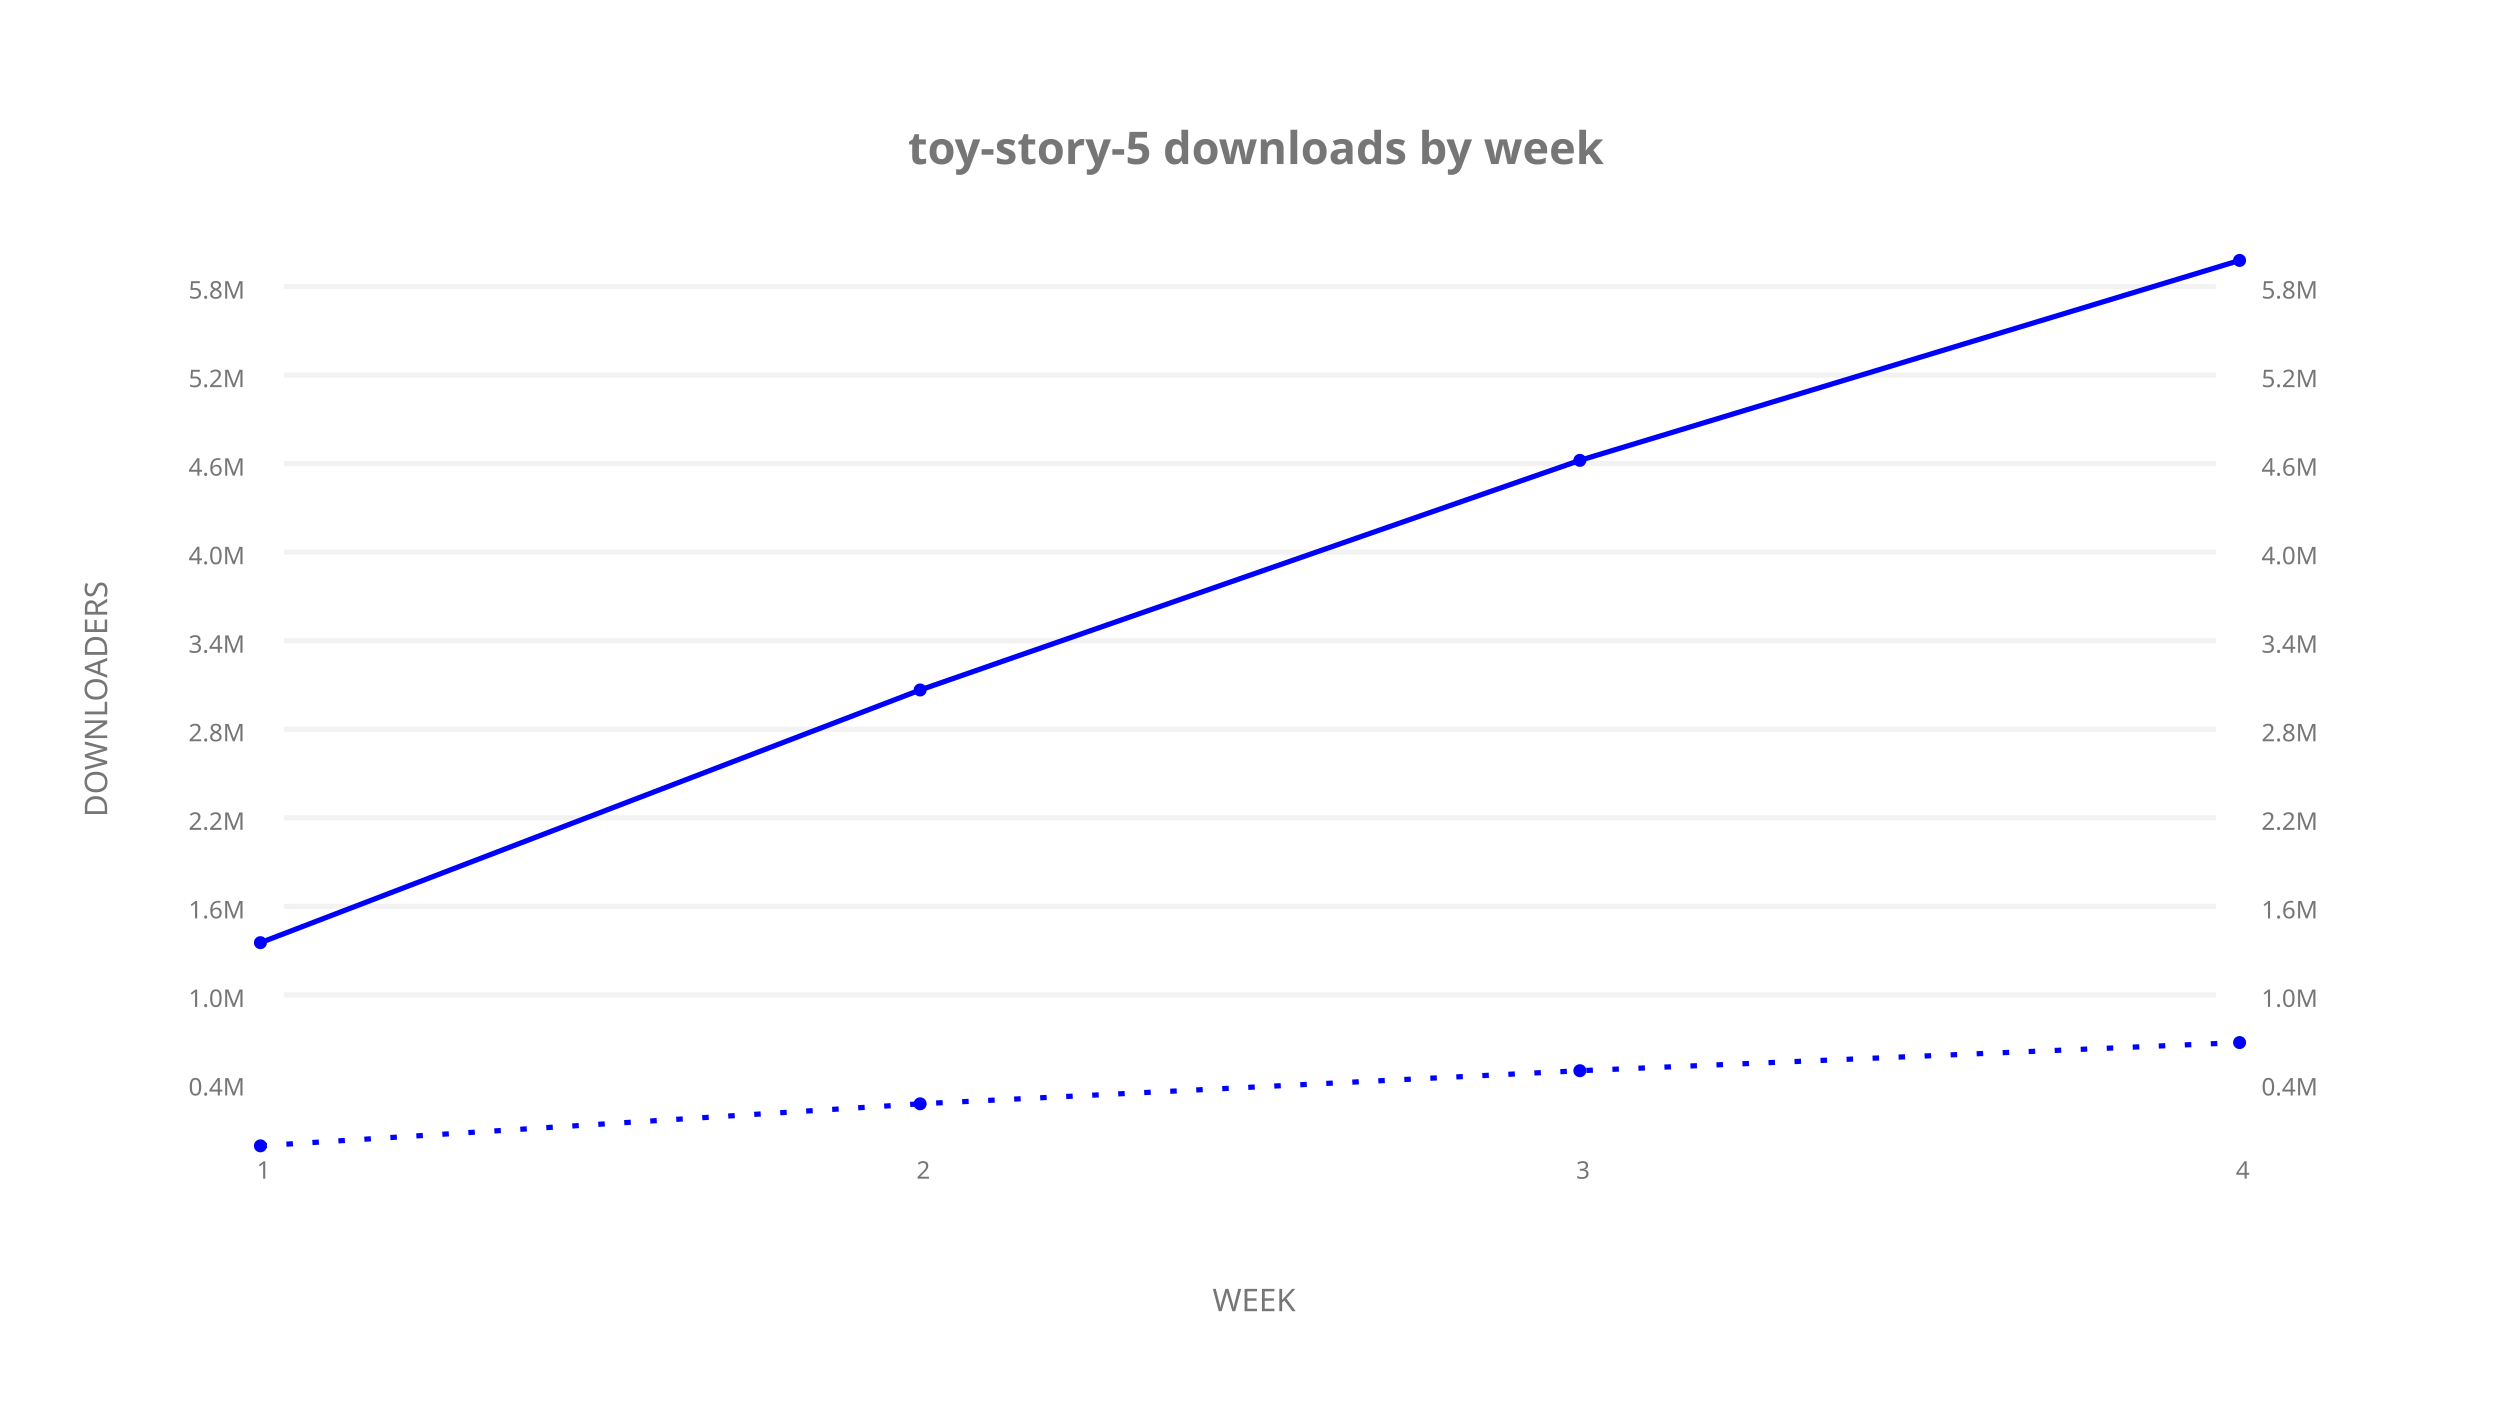
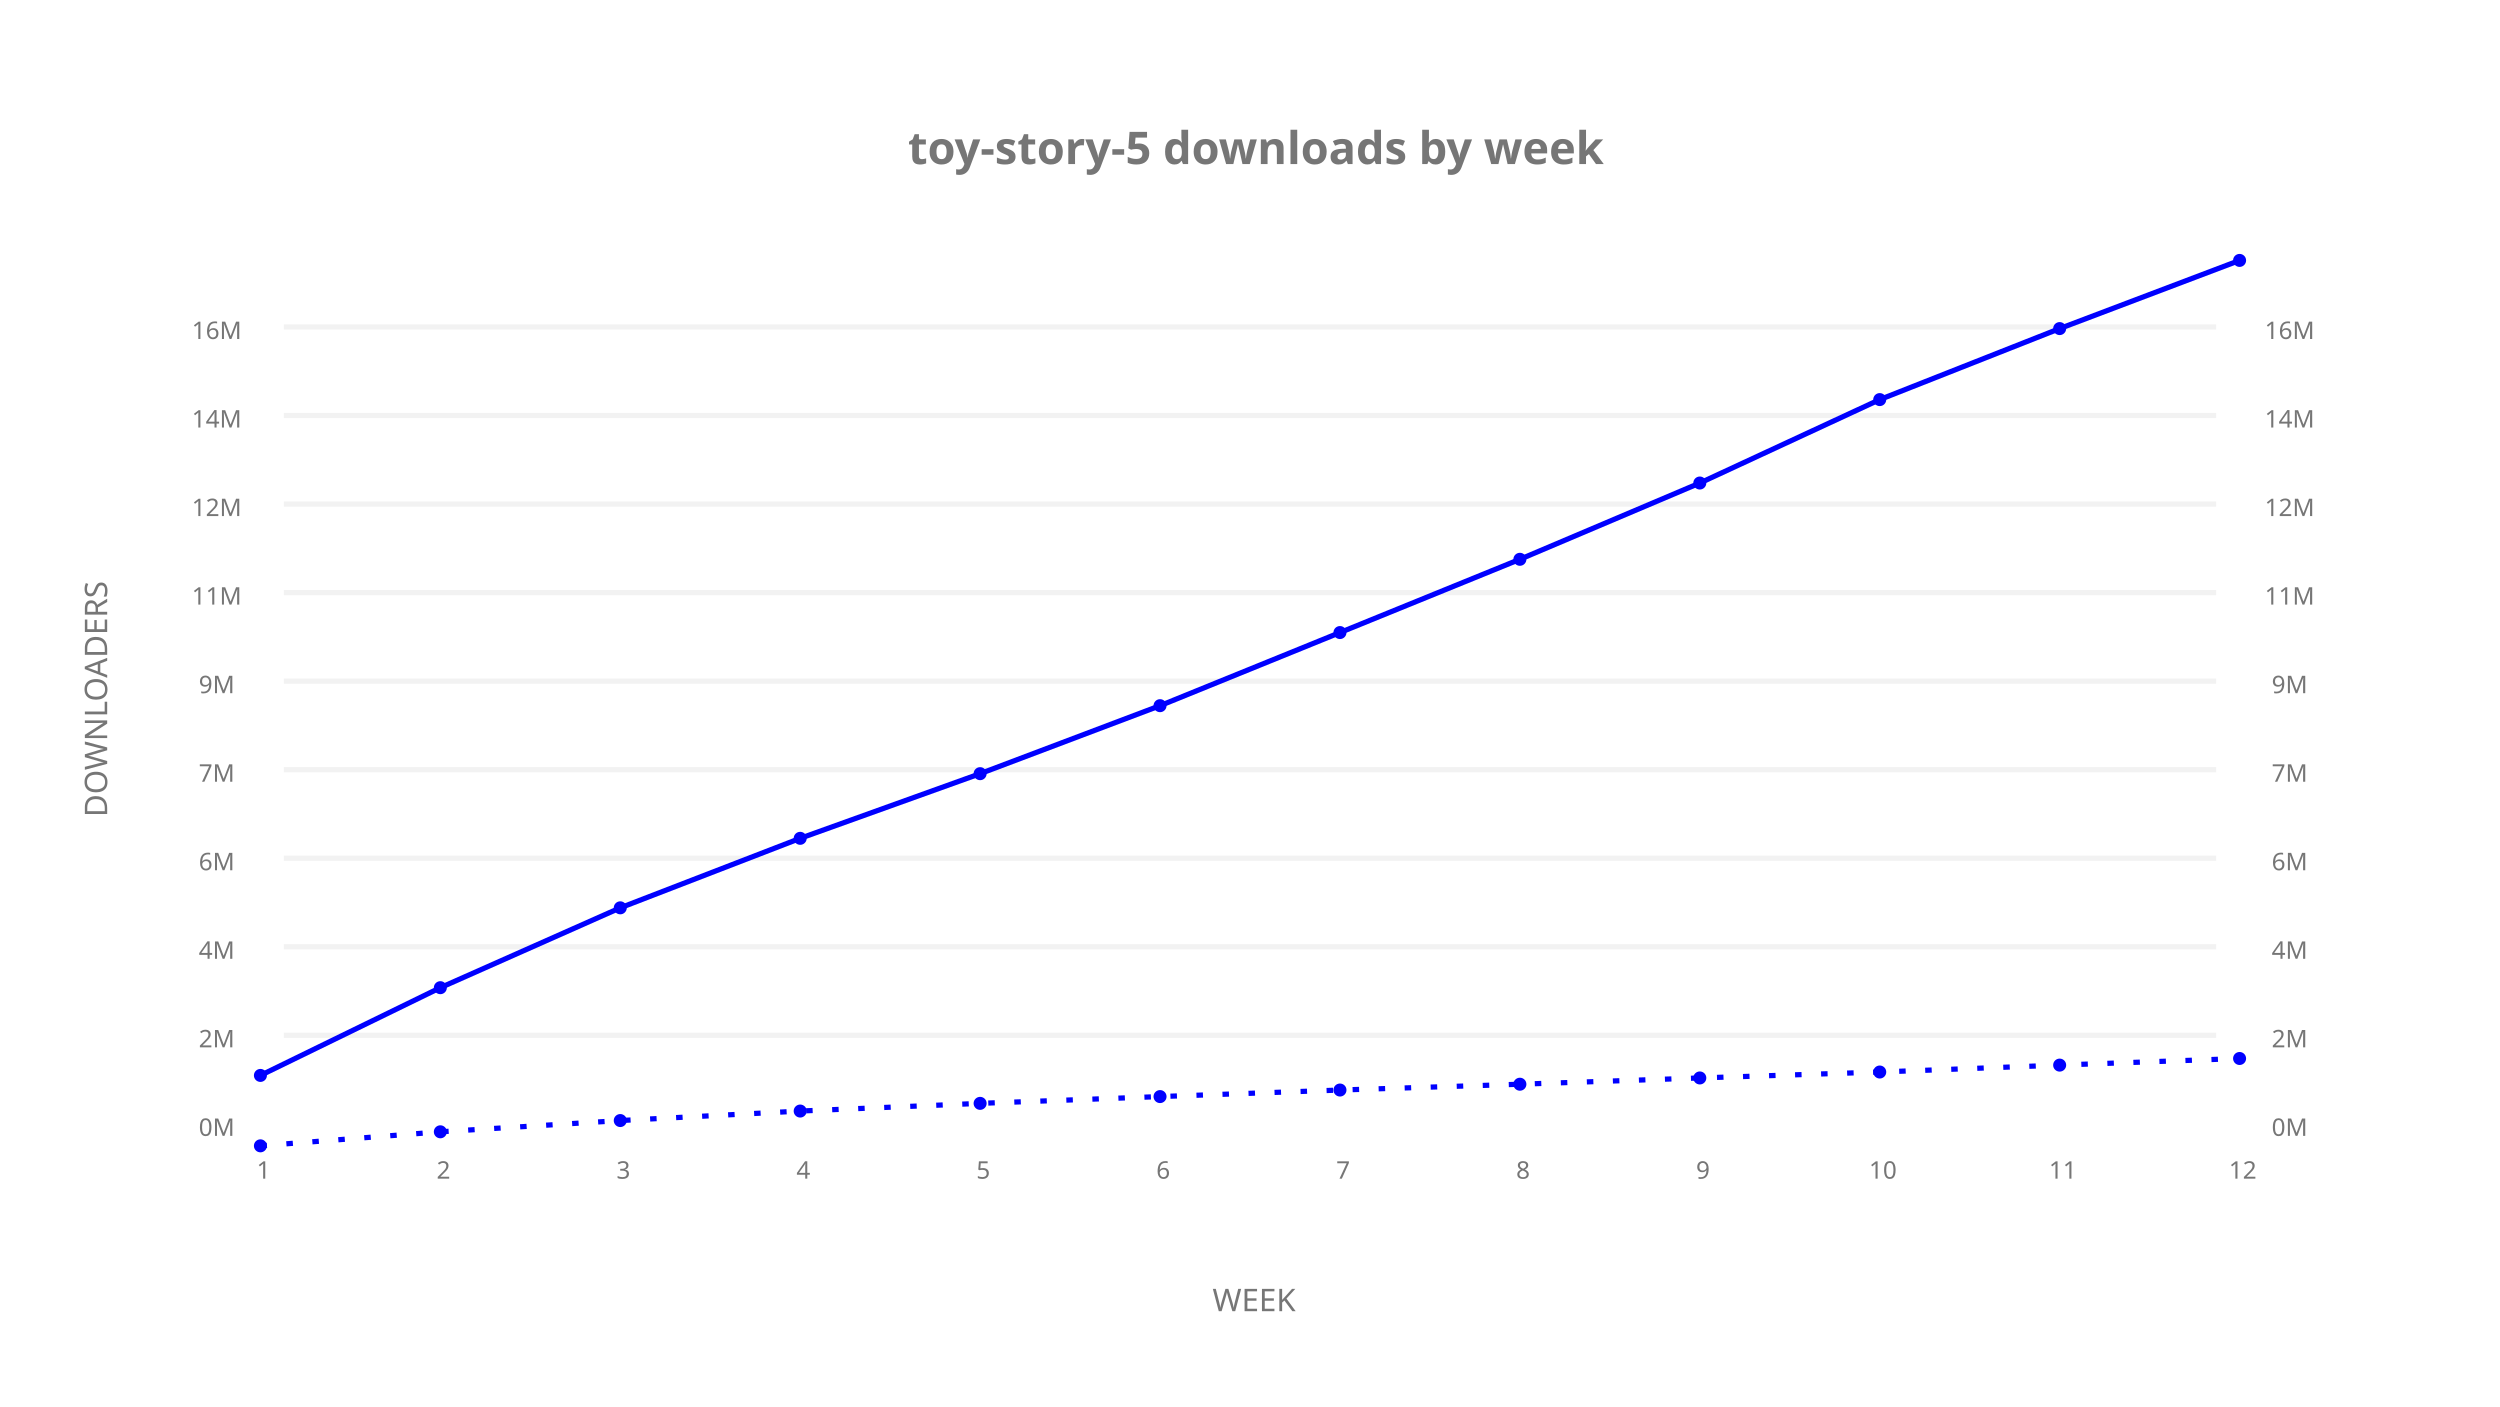
<svg xmlns="http://www.w3.org/2000/svg" xml:space="preserve" id="toy-story-5-downloads-by-week-toy-story-5-week" x="0px" y="0px" width="1920px" height="1080px" viewBox="0 0 1920 1080" enable-background="new 0 0 1920 1080" role="img">
  <g id="annotations">
    <text x="960" y="126" font-family="Atkinson Hyperlegible" font-size="26pt" text-anchor="middle" text-align="center" font-weight="600" font-style="normal" style="fill:rgb(118,118,118); fill-opacity:1; stroke:rgb(118,118,118); stroke-opacity:0; stroke-width:0.5"> toy-story-5 downloads by week</text>
    <g id="axes-lines">
      <text x="960" y="1007" font-family="Atkinson Hyperlegible" font-size="18pt" text-anchor="middle" text-align="center" font-weight="500" font-style="normal" style="fill:rgb(118,118,118); fill-opacity:1; stroke:rgb(118,118,118); stroke-opacity:0; stroke-width:0.5"> WEEK</text>
      <text x="73" y="540" font-family="Atkinson Hyperlegible" font-size="18pt" text-anchor="middle" text-align="center" dominant-baseline="central" font-weight="500" font-style="normal" style="fill:rgb(118,118,118); fill-opacity:1; stroke:rgb(118,118,118); stroke-opacity:0; stroke-width:0.5" transform="rotate(-90,73,540)"> DOWNLOADERS</text>
    </g>
    <g id="tic-y-label-lines">
-       <line x1="218" y1="764.073" x2="1702" y2="764.073" style="fill:rgb(0,0,255); fill-opacity:0; stroke:rgb(242,242,242); stroke-opacity:1; stroke-width:4" />
-       <line x1="218" y1="696.073" x2="1702" y2="696.073" style="fill:rgb(0,0,255); fill-opacity:0; stroke:rgb(242,242,242); stroke-opacity:1; stroke-width:4" />
-       <line x1="218" y1="628.073" x2="1702" y2="628.073" style="fill:rgb(0,0,255); fill-opacity:0; stroke:rgb(242,242,242); stroke-opacity:1; stroke-width:4" />
-       <line x1="218" y1="560.073" x2="1702" y2="560.073" style="fill:rgb(0,0,255); fill-opacity:0; stroke:rgb(242,242,242); stroke-opacity:1; stroke-width:4" />
-       <line x1="218" y1="492.073" x2="1702" y2="492.073" style="fill:rgb(0,0,255); fill-opacity:0; stroke:rgb(242,242,242); stroke-opacity:1; stroke-width:4" />
-       <line x1="218" y1="424.073" x2="1702" y2="424.073" style="fill:rgb(0,0,255); fill-opacity:0; stroke:rgb(242,242,242); stroke-opacity:1; stroke-width:4" />
-       <line x1="218" y1="356.073" x2="1702" y2="356.073" style="fill:rgb(0,0,255); fill-opacity:0; stroke:rgb(242,242,242); stroke-opacity:1; stroke-width:4" />
-       <line x1="218" y1="288.073" x2="1702" y2="288.073" style="fill:rgb(0,0,255); fill-opacity:0; stroke:rgb(242,242,242); stroke-opacity:1; stroke-width:4" />
-       <line x1="218" y1="220.073" x2="1702" y2="220.073" style="fill:rgb(0,0,255); fill-opacity:0; stroke:rgb(242,242,242); stroke-opacity:1; stroke-width:4" />
+       <line x1="218" y1="795.107" x2="1702" y2="795.107" style="fill:rgb(0,0,255); fill-opacity:0; stroke:rgb(242,242,242); stroke-opacity:1; stroke-width:4" />
+       <line x1="218" y1="727.107" x2="1702" y2="727.107" style="fill:rgb(0,0,255); fill-opacity:0; stroke:rgb(242,242,242); stroke-opacity:1; stroke-width:4" />
+       <line x1="218" y1="659.107" x2="1702" y2="659.107" style="fill:rgb(0,0,255); fill-opacity:0; stroke:rgb(242,242,242); stroke-opacity:1; stroke-width:4" />
+       <line x1="218" y1="591.107" x2="1702" y2="591.107" style="fill:rgb(0,0,255); fill-opacity:0; stroke:rgb(242,242,242); stroke-opacity:1; stroke-width:4" />
+       <line x1="218" y1="523.107" x2="1702" y2="523.107" style="fill:rgb(0,0,255); fill-opacity:0; stroke:rgb(242,242,242); stroke-opacity:1; stroke-width:4" />
+       <line x1="218" y1="455.107" x2="1702" y2="455.107" style="fill:rgb(0,0,255); fill-opacity:0; stroke:rgb(242,242,242); stroke-opacity:1; stroke-width:4" />
+       <line x1="218" y1="387.107" x2="1702" y2="387.107" style="fill:rgb(0,0,255); fill-opacity:0; stroke:rgb(242,242,242); stroke-opacity:1; stroke-width:4" />
+       <line x1="218" y1="319.107" x2="1702" y2="319.107" style="fill:rgb(0,0,255); fill-opacity:0; stroke:rgb(242,242,242); stroke-opacity:1; stroke-width:4" />
+       <line x1="218" y1="251.107" x2="1702" y2="251.107" style="fill:rgb(0,0,255); fill-opacity:0; stroke:rgb(242,242,242); stroke-opacity:1; stroke-width:4" />
    </g>
    <g id="tic-x-labels">
      <text x="200" y="898" font-family="Atkinson Hyperlegible" font-size="14pt" text-anchor="middle" text-align="center" dominant-baseline="central" font-weight="400" font-style="normal" style="fill:rgb(118,118,118); fill-opacity:1; stroke:rgb(118,118,118); stroke-opacity:0; stroke-width:0.5"> 1</text>
-       <text x="706.667" y="898" font-family="Atkinson Hyperlegible" font-size="14pt" text-anchor="middle" text-align="center" dominant-baseline="central" font-weight="400" font-style="normal" style="fill:rgb(118,118,118); fill-opacity:1; stroke:rgb(118,118,118); stroke-opacity:0; stroke-width:0.5"> 2</text>
-       <text x="1213.333" y="898" font-family="Atkinson Hyperlegible" font-size="14pt" text-anchor="middle" text-align="center" dominant-baseline="central" font-weight="400" font-style="normal" style="fill:rgb(118,118,118); fill-opacity:1; stroke:rgb(118,118,118); stroke-opacity:0; stroke-width:0.5"> 3</text>
-       <text x="1720" y="898" font-family="Atkinson Hyperlegible" font-size="14pt" text-anchor="middle" text-align="center" dominant-baseline="central" font-weight="400" font-style="normal" style="fill:rgb(118,118,118); fill-opacity:1; stroke:rgb(118,118,118); stroke-opacity:0; stroke-width:0.5"> 4</text>
+       <text x="338.182" y="898" font-family="Atkinson Hyperlegible" font-size="14pt" text-anchor="middle" text-align="center" dominant-baseline="central" font-weight="400" font-style="normal" style="fill:rgb(118,118,118); fill-opacity:1; stroke:rgb(118,118,118); stroke-opacity:0; stroke-width:0.5"> 2</text>
+       <text x="476.364" y="898" font-family="Atkinson Hyperlegible" font-size="14pt" text-anchor="middle" text-align="center" dominant-baseline="central" font-weight="400" font-style="normal" style="fill:rgb(118,118,118); fill-opacity:1; stroke:rgb(118,118,118); stroke-opacity:0; stroke-width:0.5"> 3</text>
+       <text x="614.545" y="898" font-family="Atkinson Hyperlegible" font-size="14pt" text-anchor="middle" text-align="center" dominant-baseline="central" font-weight="400" font-style="normal" style="fill:rgb(118,118,118); fill-opacity:1; stroke:rgb(118,118,118); stroke-opacity:0; stroke-width:0.5"> 4</text>
+       <text x="752.727" y="898" font-family="Atkinson Hyperlegible" font-size="14pt" text-anchor="middle" text-align="center" dominant-baseline="central" font-weight="400" font-style="normal" style="fill:rgb(118,118,118); fill-opacity:1; stroke:rgb(118,118,118); stroke-opacity:0; stroke-width:0.5"> 5</text>
+       <text x="890.909" y="898" font-family="Atkinson Hyperlegible" font-size="14pt" text-anchor="middle" text-align="center" dominant-baseline="central" font-weight="400" font-style="normal" style="fill:rgb(118,118,118); fill-opacity:1; stroke:rgb(118,118,118); stroke-opacity:0; stroke-width:0.5"> 6</text>
+       <text x="1029.091" y="898" font-family="Atkinson Hyperlegible" font-size="14pt" text-anchor="middle" text-align="center" dominant-baseline="central" font-weight="400" font-style="normal" style="fill:rgb(118,118,118); fill-opacity:1; stroke:rgb(118,118,118); stroke-opacity:0; stroke-width:0.5"> 7</text>
+       <text x="1167.273" y="898" font-family="Atkinson Hyperlegible" font-size="14pt" text-anchor="middle" text-align="center" dominant-baseline="central" font-weight="400" font-style="normal" style="fill:rgb(118,118,118); fill-opacity:1; stroke:rgb(118,118,118); stroke-opacity:0; stroke-width:0.5"> 8</text>
+       <text x="1305.455" y="898" font-family="Atkinson Hyperlegible" font-size="14pt" text-anchor="middle" text-align="center" dominant-baseline="central" font-weight="400" font-style="normal" style="fill:rgb(118,118,118); fill-opacity:1; stroke:rgb(118,118,118); stroke-opacity:0; stroke-width:0.5"> 9</text>
+       <text x="1443.636" y="898" font-family="Atkinson Hyperlegible" font-size="14pt" text-anchor="middle" text-align="center" dominant-baseline="central" font-weight="400" font-style="normal" style="fill:rgb(118,118,118); fill-opacity:1; stroke:rgb(118,118,118); stroke-opacity:0; stroke-width:0.5"> 10</text>
+       <text x="1581.818" y="898" font-family="Atkinson Hyperlegible" font-size="14pt" text-anchor="middle" text-align="center" dominant-baseline="central" font-weight="400" font-style="normal" style="fill:rgb(118,118,118); fill-opacity:1; stroke:rgb(118,118,118); stroke-opacity:0; stroke-width:0.5"> 11</text>
+       <text x="1720" y="898" font-family="Atkinson Hyperlegible" font-size="14pt" text-anchor="middle" text-align="center" dominant-baseline="central" font-weight="400" font-style="normal" style="fill:rgb(118,118,118); fill-opacity:1; stroke:rgb(118,118,118); stroke-opacity:0; stroke-width:0.5"> 12</text>
    </g>
    <g id="tic-y-labels">
-       <text x="164" y="834.073" font-family="Atkinson Hyperlegible" font-size="14pt" text-anchor="middle" text-align="center" dominant-baseline="central" font-weight="400" font-style="normal" style="fill:rgb(118,118,118); fill-opacity:1; stroke:rgb(118,118,118); stroke-opacity:0; stroke-width:0.5"> 0.4M</text>
-       <text x="1756" y="834.073" font-family="Atkinson Hyperlegible" font-size="14pt" text-anchor="middle" text-align="center" dominant-baseline="central" font-weight="400" font-style="normal" style="fill:rgb(118,118,118); fill-opacity:1; stroke:rgb(118,118,118); stroke-opacity:0; stroke-width:0.5"> 0.4M</text>
-       <text x="164" y="766.073" font-family="Atkinson Hyperlegible" font-size="14pt" text-anchor="middle" text-align="center" dominant-baseline="central" font-weight="400" font-style="normal" style="fill:rgb(118,118,118); fill-opacity:1; stroke:rgb(118,118,118); stroke-opacity:0; stroke-width:0.5"> 1.0M</text>
-       <text x="1756" y="766.073" font-family="Atkinson Hyperlegible" font-size="14pt" text-anchor="middle" text-align="center" dominant-baseline="central" font-weight="400" font-style="normal" style="fill:rgb(118,118,118); fill-opacity:1; stroke:rgb(118,118,118); stroke-opacity:0; stroke-width:0.5"> 1.0M</text>
-       <text x="164" y="698.073" font-family="Atkinson Hyperlegible" font-size="14pt" text-anchor="middle" text-align="center" dominant-baseline="central" font-weight="400" font-style="normal" style="fill:rgb(118,118,118); fill-opacity:1; stroke:rgb(118,118,118); stroke-opacity:0; stroke-width:0.5"> 1.6M</text>
-       <text x="1756" y="698.073" font-family="Atkinson Hyperlegible" font-size="14pt" text-anchor="middle" text-align="center" dominant-baseline="central" font-weight="400" font-style="normal" style="fill:rgb(118,118,118); fill-opacity:1; stroke:rgb(118,118,118); stroke-opacity:0; stroke-width:0.5"> 1.6M</text>
-       <text x="164" y="630.073" font-family="Atkinson Hyperlegible" font-size="14pt" text-anchor="middle" text-align="center" dominant-baseline="central" font-weight="400" font-style="normal" style="fill:rgb(118,118,118); fill-opacity:1; stroke:rgb(118,118,118); stroke-opacity:0; stroke-width:0.5"> 2.2M</text>
-       <text x="1756" y="630.073" font-family="Atkinson Hyperlegible" font-size="14pt" text-anchor="middle" text-align="center" dominant-baseline="central" font-weight="400" font-style="normal" style="fill:rgb(118,118,118); fill-opacity:1; stroke:rgb(118,118,118); stroke-opacity:0; stroke-width:0.5"> 2.2M</text>
-       <text x="164" y="562.073" font-family="Atkinson Hyperlegible" font-size="14pt" text-anchor="middle" text-align="center" dominant-baseline="central" font-weight="400" font-style="normal" style="fill:rgb(118,118,118); fill-opacity:1; stroke:rgb(118,118,118); stroke-opacity:0; stroke-width:0.5"> 2.8M</text>
-       <text x="1756" y="562.073" font-family="Atkinson Hyperlegible" font-size="14pt" text-anchor="middle" text-align="center" dominant-baseline="central" font-weight="400" font-style="normal" style="fill:rgb(118,118,118); fill-opacity:1; stroke:rgb(118,118,118); stroke-opacity:0; stroke-width:0.5"> 2.8M</text>
-       <text x="164" y="494.073" font-family="Atkinson Hyperlegible" font-size="14pt" text-anchor="middle" text-align="center" dominant-baseline="central" font-weight="400" font-style="normal" style="fill:rgb(118,118,118); fill-opacity:1; stroke:rgb(118,118,118); stroke-opacity:0; stroke-width:0.5"> 3.4M</text>
-       <text x="1756" y="494.073" font-family="Atkinson Hyperlegible" font-size="14pt" text-anchor="middle" text-align="center" dominant-baseline="central" font-weight="400" font-style="normal" style="fill:rgb(118,118,118); fill-opacity:1; stroke:rgb(118,118,118); stroke-opacity:0; stroke-width:0.5"> 3.4M</text>
-       <text x="164" y="426.073" font-family="Atkinson Hyperlegible" font-size="14pt" text-anchor="middle" text-align="center" dominant-baseline="central" font-weight="400" font-style="normal" style="fill:rgb(118,118,118); fill-opacity:1; stroke:rgb(118,118,118); stroke-opacity:0; stroke-width:0.5"> 4.0M</text>
-       <text x="1756" y="426.073" font-family="Atkinson Hyperlegible" font-size="14pt" text-anchor="middle" text-align="center" dominant-baseline="central" font-weight="400" font-style="normal" style="fill:rgb(118,118,118); fill-opacity:1; stroke:rgb(118,118,118); stroke-opacity:0; stroke-width:0.5"> 4.0M</text>
-       <text x="164" y="358.073" font-family="Atkinson Hyperlegible" font-size="14pt" text-anchor="middle" text-align="center" dominant-baseline="central" font-weight="400" font-style="normal" style="fill:rgb(118,118,118); fill-opacity:1; stroke:rgb(118,118,118); stroke-opacity:0; stroke-width:0.5"> 4.6M</text>
-       <text x="1756" y="358.073" font-family="Atkinson Hyperlegible" font-size="14pt" text-anchor="middle" text-align="center" dominant-baseline="central" font-weight="400" font-style="normal" style="fill:rgb(118,118,118); fill-opacity:1; stroke:rgb(118,118,118); stroke-opacity:0; stroke-width:0.5"> 4.6M</text>
-       <text x="164" y="290.073" font-family="Atkinson Hyperlegible" font-size="14pt" text-anchor="middle" text-align="center" dominant-baseline="central" font-weight="400" font-style="normal" style="fill:rgb(118,118,118); fill-opacity:1; stroke:rgb(118,118,118); stroke-opacity:0; stroke-width:0.5"> 5.2M</text>
-       <text x="1756" y="290.073" font-family="Atkinson Hyperlegible" font-size="14pt" text-anchor="middle" text-align="center" dominant-baseline="central" font-weight="400" font-style="normal" style="fill:rgb(118,118,118); fill-opacity:1; stroke:rgb(118,118,118); stroke-opacity:0; stroke-width:0.5"> 5.2M</text>
-       <text x="164" y="222.073" font-family="Atkinson Hyperlegible" font-size="14pt" text-anchor="middle" text-align="center" dominant-baseline="central" font-weight="400" font-style="normal" style="fill:rgb(118,118,118); fill-opacity:1; stroke:rgb(118,118,118); stroke-opacity:0; stroke-width:0.5"> 5.8M</text>
-       <text x="1756" y="222.073" font-family="Atkinson Hyperlegible" font-size="14pt" text-anchor="middle" text-align="center" dominant-baseline="central" font-weight="400" font-style="normal" style="fill:rgb(118,118,118); fill-opacity:1; stroke:rgb(118,118,118); stroke-opacity:0; stroke-width:0.5"> 5.8M</text>
+       <text x="164" y="865.107" font-family="Atkinson Hyperlegible" font-size="14pt" text-anchor="middle" text-align="center" dominant-baseline="central" font-weight="400" font-style="normal" style="fill:rgb(118,118,118); fill-opacity:1; stroke:rgb(118,118,118); stroke-opacity:0; stroke-width:0.5"> 0M</text>
+       <text x="1756" y="865.107" font-family="Atkinson Hyperlegible" font-size="14pt" text-anchor="middle" text-align="center" dominant-baseline="central" font-weight="400" font-style="normal" style="fill:rgb(118,118,118); fill-opacity:1; stroke:rgb(118,118,118); stroke-opacity:0; stroke-width:0.5"> 0M</text>
+       <text x="164" y="797.107" font-family="Atkinson Hyperlegible" font-size="14pt" text-anchor="middle" text-align="center" dominant-baseline="central" font-weight="400" font-style="normal" style="fill:rgb(118,118,118); fill-opacity:1; stroke:rgb(118,118,118); stroke-opacity:0; stroke-width:0.5"> 2M</text>
+       <text x="1756" y="797.107" font-family="Atkinson Hyperlegible" font-size="14pt" text-anchor="middle" text-align="center" dominant-baseline="central" font-weight="400" font-style="normal" style="fill:rgb(118,118,118); fill-opacity:1; stroke:rgb(118,118,118); stroke-opacity:0; stroke-width:0.5"> 2M</text>
+       <text x="164" y="729.107" font-family="Atkinson Hyperlegible" font-size="14pt" text-anchor="middle" text-align="center" dominant-baseline="central" font-weight="400" font-style="normal" style="fill:rgb(118,118,118); fill-opacity:1; stroke:rgb(118,118,118); stroke-opacity:0; stroke-width:0.5"> 4M</text>
+       <text x="1756" y="729.107" font-family="Atkinson Hyperlegible" font-size="14pt" text-anchor="middle" text-align="center" dominant-baseline="central" font-weight="400" font-style="normal" style="fill:rgb(118,118,118); fill-opacity:1; stroke:rgb(118,118,118); stroke-opacity:0; stroke-width:0.5"> 4M</text>
+       <text x="164" y="661.107" font-family="Atkinson Hyperlegible" font-size="14pt" text-anchor="middle" text-align="center" dominant-baseline="central" font-weight="400" font-style="normal" style="fill:rgb(118,118,118); fill-opacity:1; stroke:rgb(118,118,118); stroke-opacity:0; stroke-width:0.5"> 6M</text>
+       <text x="1756" y="661.107" font-family="Atkinson Hyperlegible" font-size="14pt" text-anchor="middle" text-align="center" dominant-baseline="central" font-weight="400" font-style="normal" style="fill:rgb(118,118,118); fill-opacity:1; stroke:rgb(118,118,118); stroke-opacity:0; stroke-width:0.5"> 6M</text>
+       <text x="164" y="593.107" font-family="Atkinson Hyperlegible" font-size="14pt" text-anchor="middle" text-align="center" dominant-baseline="central" font-weight="400" font-style="normal" style="fill:rgb(118,118,118); fill-opacity:1; stroke:rgb(118,118,118); stroke-opacity:0; stroke-width:0.5"> 7M</text>
+       <text x="1756" y="593.107" font-family="Atkinson Hyperlegible" font-size="14pt" text-anchor="middle" text-align="center" dominant-baseline="central" font-weight="400" font-style="normal" style="fill:rgb(118,118,118); fill-opacity:1; stroke:rgb(118,118,118); stroke-opacity:0; stroke-width:0.5"> 7M</text>
+       <text x="164" y="525.107" font-family="Atkinson Hyperlegible" font-size="14pt" text-anchor="middle" text-align="center" dominant-baseline="central" font-weight="400" font-style="normal" style="fill:rgb(118,118,118); fill-opacity:1; stroke:rgb(118,118,118); stroke-opacity:0; stroke-width:0.5"> 9M</text>
+       <text x="1756" y="525.107" font-family="Atkinson Hyperlegible" font-size="14pt" text-anchor="middle" text-align="center" dominant-baseline="central" font-weight="400" font-style="normal" style="fill:rgb(118,118,118); fill-opacity:1; stroke:rgb(118,118,118); stroke-opacity:0; stroke-width:0.5"> 9M</text>
+       <text x="164" y="457.107" font-family="Atkinson Hyperlegible" font-size="14pt" text-anchor="middle" text-align="center" dominant-baseline="central" font-weight="400" font-style="normal" style="fill:rgb(118,118,118); fill-opacity:1; stroke:rgb(118,118,118); stroke-opacity:0; stroke-width:0.5"> 11M</text>
+       <text x="1756" y="457.107" font-family="Atkinson Hyperlegible" font-size="14pt" text-anchor="middle" text-align="center" dominant-baseline="central" font-weight="400" font-style="normal" style="fill:rgb(118,118,118); fill-opacity:1; stroke:rgb(118,118,118); stroke-opacity:0; stroke-width:0.5"> 11M</text>
+       <text x="164" y="389.107" font-family="Atkinson Hyperlegible" font-size="14pt" text-anchor="middle" text-align="center" dominant-baseline="central" font-weight="400" font-style="normal" style="fill:rgb(118,118,118); fill-opacity:1; stroke:rgb(118,118,118); stroke-opacity:0; stroke-width:0.5"> 12M</text>
+       <text x="1756" y="389.107" font-family="Atkinson Hyperlegible" font-size="14pt" text-anchor="middle" text-align="center" dominant-baseline="central" font-weight="400" font-style="normal" style="fill:rgb(118,118,118); fill-opacity:1; stroke:rgb(118,118,118); stroke-opacity:0; stroke-width:0.5"> 12M</text>
+       <text x="164" y="321.107" font-family="Atkinson Hyperlegible" font-size="14pt" text-anchor="middle" text-align="center" dominant-baseline="central" font-weight="400" font-style="normal" style="fill:rgb(118,118,118); fill-opacity:1; stroke:rgb(118,118,118); stroke-opacity:0; stroke-width:0.5"> 14M</text>
+       <text x="1756" y="321.107" font-family="Atkinson Hyperlegible" font-size="14pt" text-anchor="middle" text-align="center" dominant-baseline="central" font-weight="400" font-style="normal" style="fill:rgb(118,118,118); fill-opacity:1; stroke:rgb(118,118,118); stroke-opacity:0; stroke-width:0.5"> 14M</text>
+       <text x="164" y="253.107" font-family="Atkinson Hyperlegible" font-size="14pt" text-anchor="middle" text-align="center" dominant-baseline="central" font-weight="400" font-style="normal" style="fill:rgb(118,118,118); fill-opacity:1; stroke:rgb(118,118,118); stroke-opacity:0; stroke-width:0.5"> 16M</text>
+       <text x="1756" y="253.107" font-family="Atkinson Hyperlegible" font-size="14pt" text-anchor="middle" text-align="center" dominant-baseline="central" font-weight="400" font-style="normal" style="fill:rgb(118,118,118); fill-opacity:1; stroke:rgb(118,118,118); stroke-opacity:0; stroke-width:0.5"> 16M</text>
    </g>
  </g>
  <g id="polyline-toy-story-5 downloads by week">
-     <polyline points="200,723.963 706.667,529.906 1213.33,353.56 1720,200 " style="fill:rgb(0,0,255); fill-opacity:0; stroke:rgb(0,0,255); stroke-opacity:1; stroke-width:4" />
+     <polyline points="200,825.925 338.182,758.54 476.364,697.21 614.545,643.835 752.727,594.18 890.909,541.96 1029.09,485.801 1167.27,429.547 1305.45,370.965 1443.64,306.887 1581.82,252.352 1720,200 " style="fill:rgb(0,0,255); fill-opacity:0; stroke:rgb(0,0,255); stroke-opacity:1; stroke-width:4" />
  </g>
  <g id="markers-toy-story-5 downloads by week">
-     <circle cx="200" cy="723.963" r="5" style="fill:rgb(0,0,255); fill-opacity:1; stroke:rgb(0,0,255); stroke-opacity:0; stroke-width:4">
+     <circle cx="200" cy="825.925" r="5" style="fill:rgb(0,0,255); fill-opacity:1; stroke:rgb(0,0,255); stroke-opacity:0; stroke-width:4">
</circle>
-     <circle cx="706.667" cy="529.906" r="5" style="fill:rgb(0,0,255); fill-opacity:1; stroke:rgb(0,0,255); stroke-opacity:0; stroke-width:4">
+     <circle cx="338.182" cy="758.54" r="5" style="fill:rgb(0,0,255); fill-opacity:1; stroke:rgb(0,0,255); stroke-opacity:0; stroke-width:4">
</circle>
-     <circle cx="1213.333" cy="353.56" r="5" style="fill:rgb(0,0,255); fill-opacity:1; stroke:rgb(0,0,255); stroke-opacity:0; stroke-width:4">
+     <circle cx="476.364" cy="697.21" r="5" style="fill:rgb(0,0,255); fill-opacity:1; stroke:rgb(0,0,255); stroke-opacity:0; stroke-width:4">
+ </circle>
+     <circle cx="614.545" cy="643.835" r="5" style="fill:rgb(0,0,255); fill-opacity:1; stroke:rgb(0,0,255); stroke-opacity:0; stroke-width:4">
+ </circle>
+     <circle cx="752.727" cy="594.18" r="5" style="fill:rgb(0,0,255); fill-opacity:1; stroke:rgb(0,0,255); stroke-opacity:0; stroke-width:4">
+ </circle>
+     <circle cx="890.909" cy="541.96" r="5" style="fill:rgb(0,0,255); fill-opacity:1; stroke:rgb(0,0,255); stroke-opacity:0; stroke-width:4">
+ </circle>
+     <circle cx="1029.091" cy="485.801" r="5" style="fill:rgb(0,0,255); fill-opacity:1; stroke:rgb(0,0,255); stroke-opacity:0; stroke-width:4">
+ </circle>
+     <circle cx="1167.273" cy="429.547" r="5" style="fill:rgb(0,0,255); fill-opacity:1; stroke:rgb(0,0,255); stroke-opacity:0; stroke-width:4">
+ </circle>
+     <circle cx="1305.455" cy="370.965" r="5" style="fill:rgb(0,0,255); fill-opacity:1; stroke:rgb(0,0,255); stroke-opacity:0; stroke-width:4">
+ </circle>
+     <circle cx="1443.636" cy="306.887" r="5" style="fill:rgb(0,0,255); fill-opacity:1; stroke:rgb(0,0,255); stroke-opacity:0; stroke-width:4">
+ </circle>
+     <circle cx="1581.818" cy="252.352" r="5" style="fill:rgb(0,0,255); fill-opacity:1; stroke:rgb(0,0,255); stroke-opacity:0; stroke-width:4">
</circle>
    <circle cx="1720" cy="200" r="5" style="fill:rgb(0,0,255); fill-opacity:1; stroke:rgb(0,0,255); stroke-opacity:0; stroke-width:4">
</circle>
  </g>
  <g id="polyline-toy-story-5 downloads by week uploaders">
-     <polyline points="200,880 706.667,847.73 1213.33,822.3 1720,800.684 " stroke-dasharray="5 15" style="fill:rgb(0,0,255); fill-opacity:0; stroke:rgb(0,0,255); stroke-opacity:1; stroke-width:4" />
+     <polyline points="200,880 338.182,869.227 476.364,860.581 614.545,853.287 752.727,847.385 890.909,842.173 1029.09,837.149 1167.27,832.682 1305.45,827.87 1443.64,823.316 1581.82,818.004 1720,812.921 " stroke-dasharray="5 15" style="fill:rgb(0,0,255); fill-opacity:0; stroke:rgb(0,0,255); stroke-opacity:1; stroke-width:4" />
  </g>
  <g id="markers-toy-story-5 downloads by week uploaders">
    <circle cx="200" cy="880" r="5" style="fill:rgb(0,0,255); fill-opacity:1; stroke:rgb(0,0,255); stroke-opacity:0; stroke-width:4">
</circle>
-     <circle cx="706.667" cy="847.73" r="5" style="fill:rgb(0,0,255); fill-opacity:1; stroke:rgb(0,0,255); stroke-opacity:0; stroke-width:4">
+     <circle cx="338.182" cy="869.227" r="5" style="fill:rgb(0,0,255); fill-opacity:1; stroke:rgb(0,0,255); stroke-opacity:0; stroke-width:4">
</circle>
-     <circle cx="1213.333" cy="822.3" r="5" style="fill:rgb(0,0,255); fill-opacity:1; stroke:rgb(0,0,255); stroke-opacity:0; stroke-width:4">
+     <circle cx="476.364" cy="860.581" r="5" style="fill:rgb(0,0,255); fill-opacity:1; stroke:rgb(0,0,255); stroke-opacity:0; stroke-width:4">
</circle>
-     <circle cx="1720" cy="800.684" r="5" style="fill:rgb(0,0,255); fill-opacity:1; stroke:rgb(0,0,255); stroke-opacity:0; stroke-width:4">
+     <circle cx="614.545" cy="853.287" r="5" style="fill:rgb(0,0,255); fill-opacity:1; stroke:rgb(0,0,255); stroke-opacity:0; stroke-width:4">
+ </circle>
+     <circle cx="752.727" cy="847.385" r="5" style="fill:rgb(0,0,255); fill-opacity:1; stroke:rgb(0,0,255); stroke-opacity:0; stroke-width:4">
+ </circle>
+     <circle cx="890.909" cy="842.173" r="5" style="fill:rgb(0,0,255); fill-opacity:1; stroke:rgb(0,0,255); stroke-opacity:0; stroke-width:4">
+ </circle>
+     <circle cx="1029.091" cy="837.149" r="5" style="fill:rgb(0,0,255); fill-opacity:1; stroke:rgb(0,0,255); stroke-opacity:0; stroke-width:4">
+ </circle>
+     <circle cx="1167.273" cy="832.682" r="5" style="fill:rgb(0,0,255); fill-opacity:1; stroke:rgb(0,0,255); stroke-opacity:0; stroke-width:4">
+ </circle>
+     <circle cx="1305.455" cy="827.87" r="5" style="fill:rgb(0,0,255); fill-opacity:1; stroke:rgb(0,0,255); stroke-opacity:0; stroke-width:4">
+ </circle>
+     <circle cx="1443.636" cy="823.316" r="5" style="fill:rgb(0,0,255); fill-opacity:1; stroke:rgb(0,0,255); stroke-opacity:0; stroke-width:4">
+ </circle>
+     <circle cx="1581.818" cy="818.004" r="5" style="fill:rgb(0,0,255); fill-opacity:1; stroke:rgb(0,0,255); stroke-opacity:0; stroke-width:4">
+ </circle>
+     <circle cx="1720" cy="812.921" r="5" style="fill:rgb(0,0,255); fill-opacity:1; stroke:rgb(0,0,255); stroke-opacity:0; stroke-width:4">
</circle>
  </g>
</svg>
